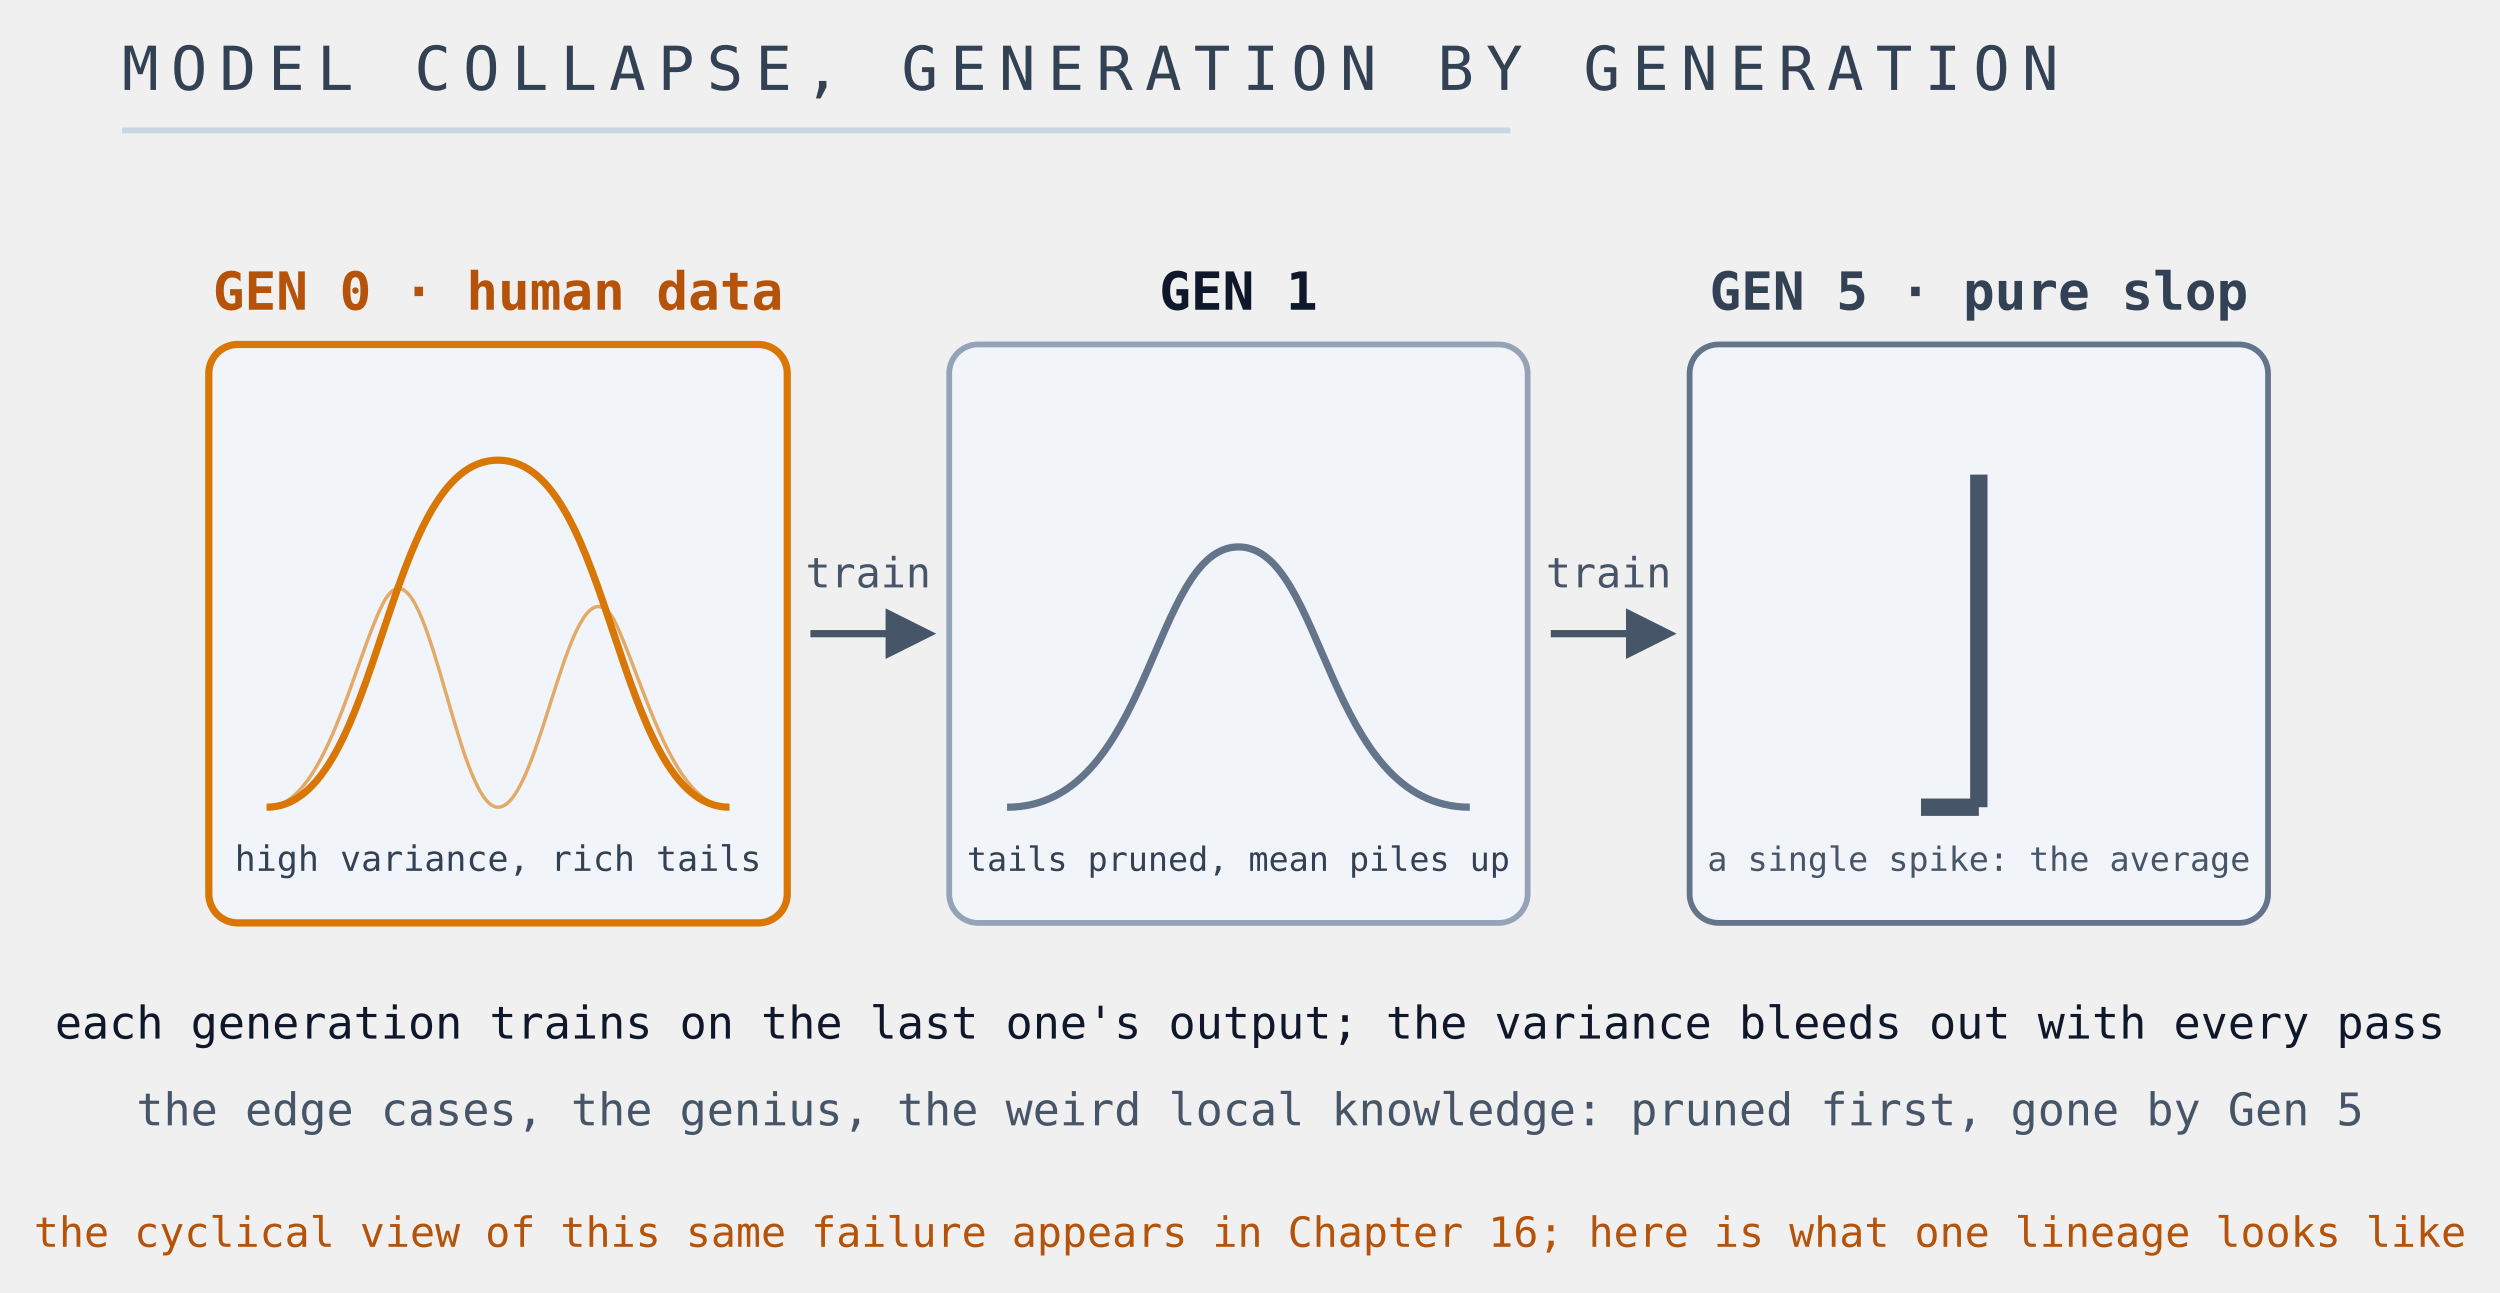
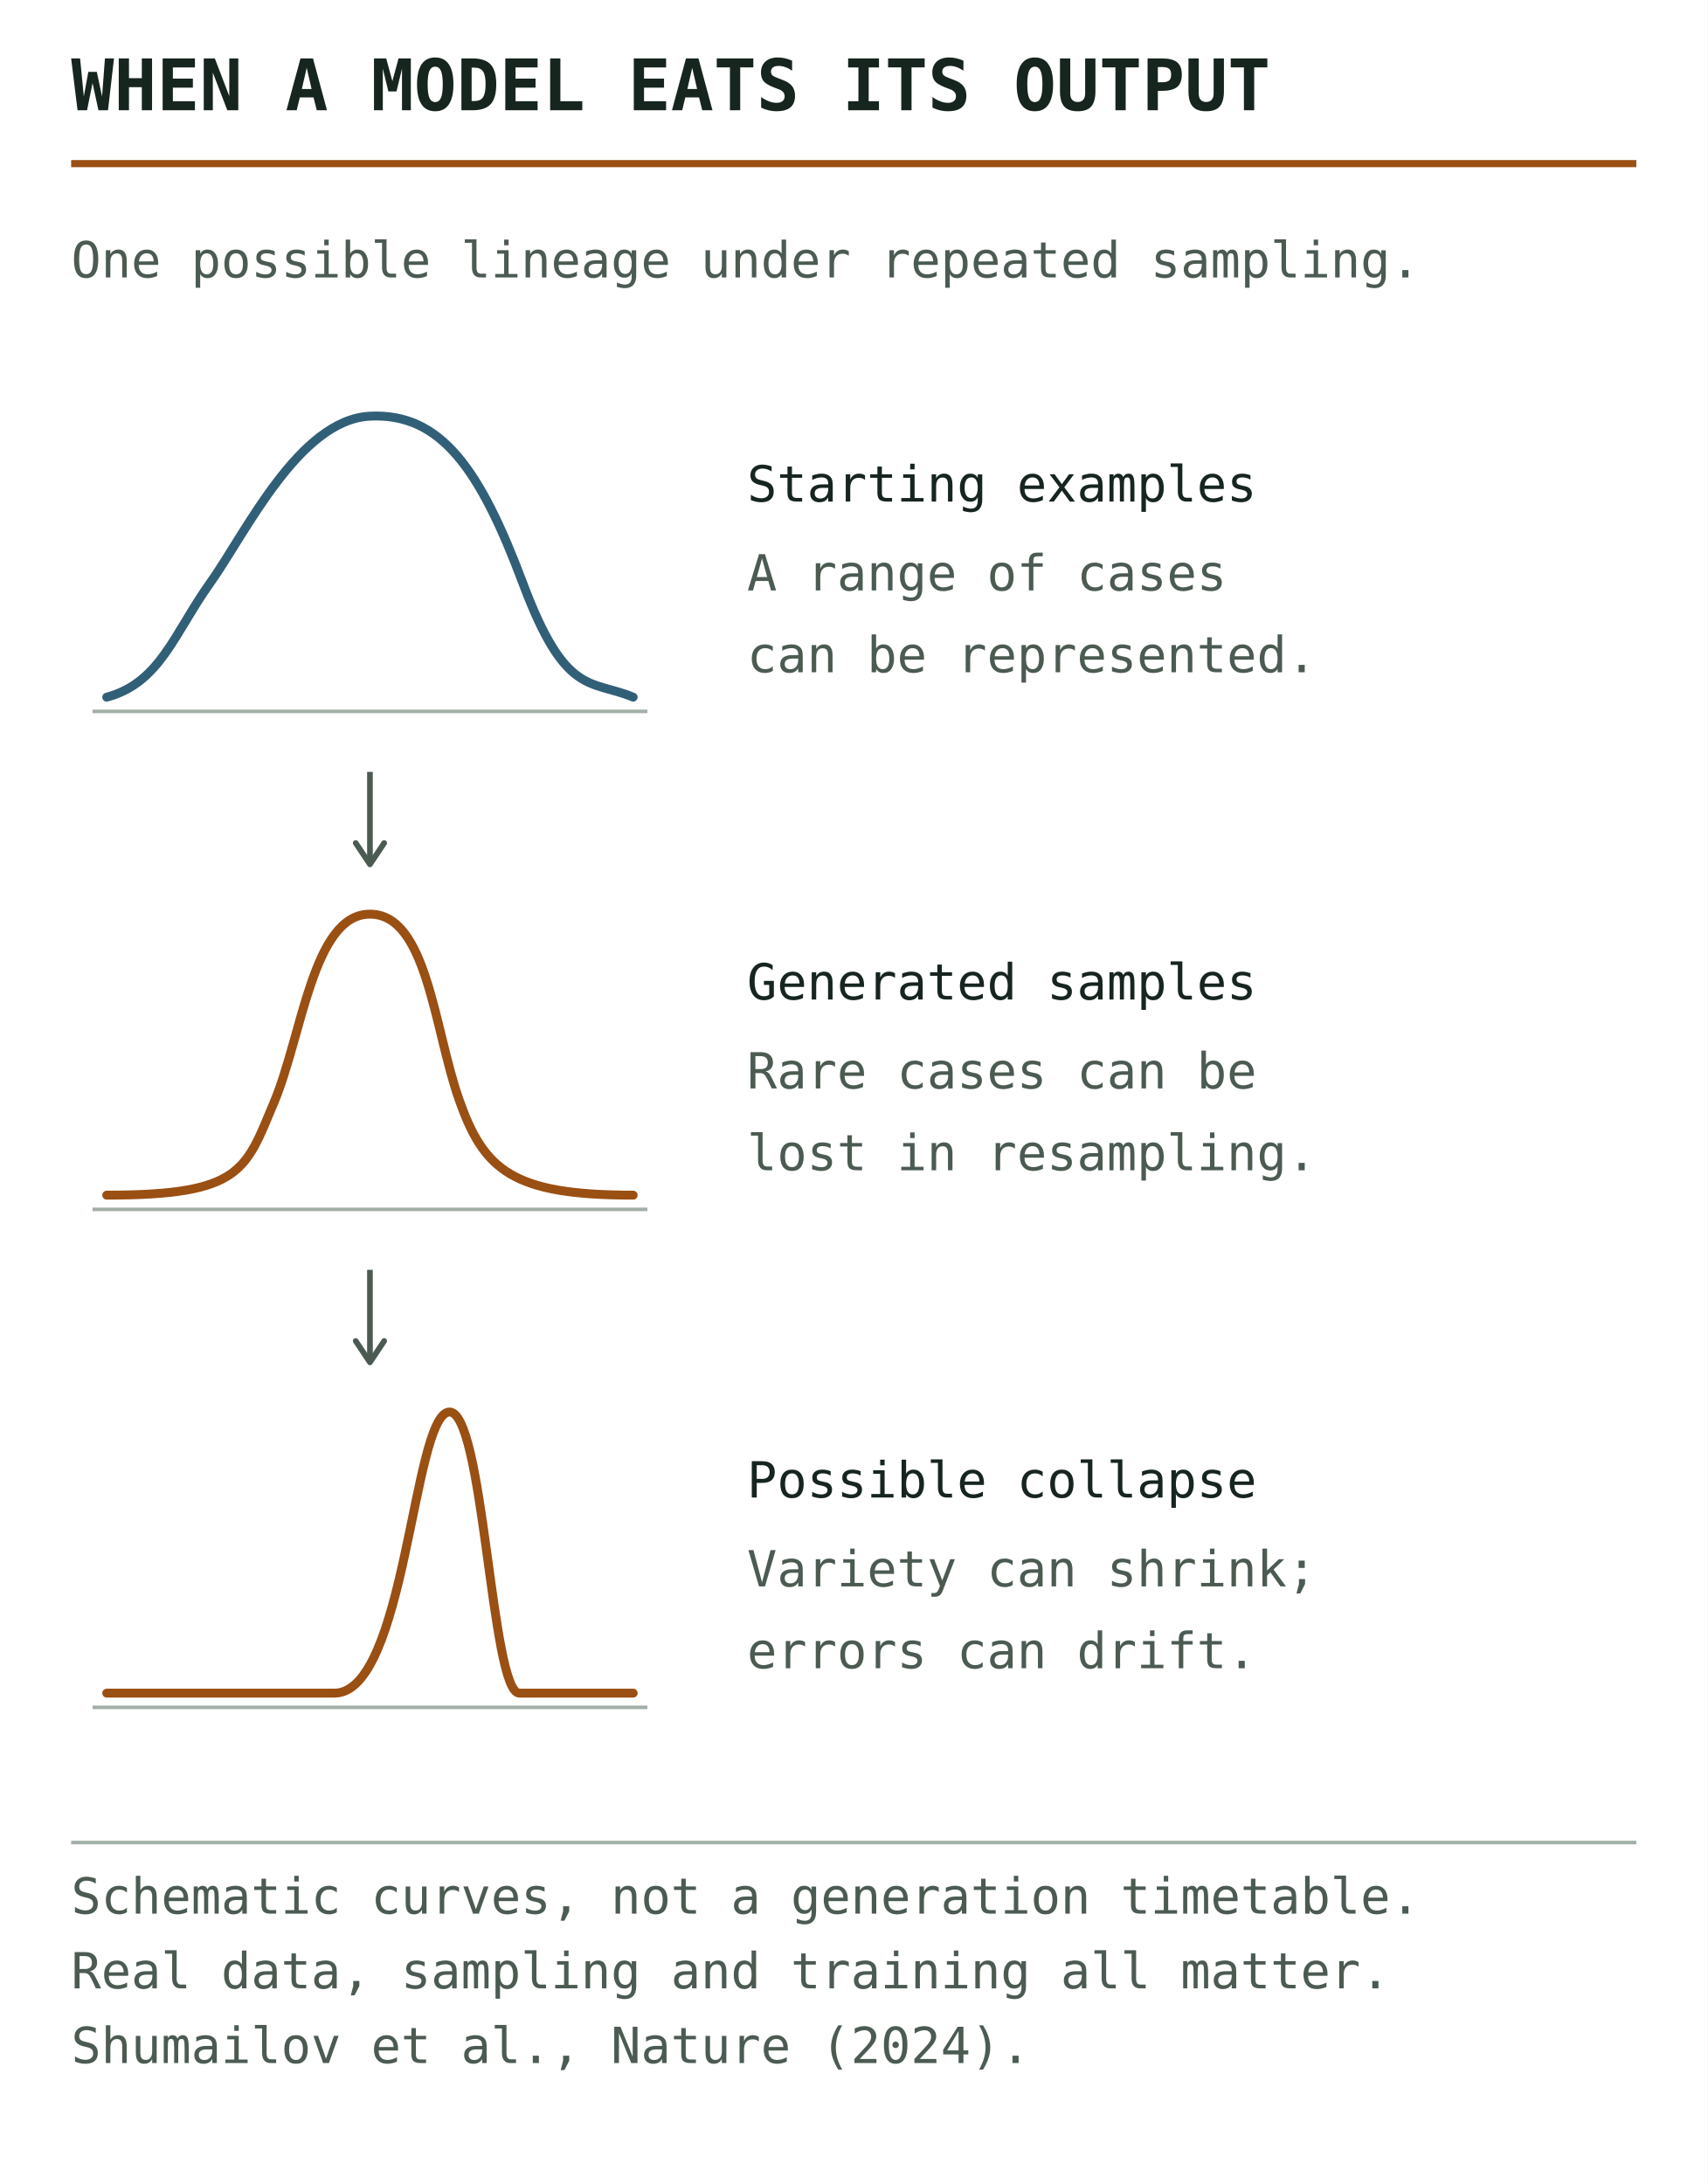
- <svg xmlns="http://www.w3.org/2000/svg" viewBox="-2.2 20.9 864.4 446.9" font-family="'JetBrains Mono','SFMono-Regular',Menlo,Consolas,monospace">
-   <defs>
-     <marker id="ag" viewBox="0 0 10 10" refX="8" refY="5" markerWidth="7" markerHeight="7" orient="auto-start-reverse">
-       <path d="M0,0L10,5L0,10z" fill="#475569" />
-     </marker>
-   </defs>
-   <text x="40" y="52" font-size="21" letter-spacing="4.2" fill="#334155">MODEL COLLAPSE, GENERATION BY GENERATION</text>
-   <line x1="40" y1="66" x2="520" y2="66" stroke="#cbd5e1" stroke-width="2" />
-   <g>
-     <rect x="70" y="140" width="200" height="200" rx="10" fill="#f1f5f9" stroke="#d97706" stroke-width="2.5" />
-     <path d="M 90 300 C 130 300 130 180 170 180 C 210 180 210 300 250 300" fill="none" stroke="#d97706" stroke-width="2.5" />
-     <path d="M 90 300 C 110 300 120 250 130 230 C 145 200 155 300 170 300 C 185 300 195 210 210 235 C 220 255 230 300 250 300" fill="none" stroke="#d97706" stroke-width="1.2" opacity="0.6" />
-     <text x="170" y="128" font-size="18.2" font-weight="600" fill="#b45309" text-anchor="middle">GEN 0 · human data</text>
-     <text x="170" y="322" font-size="12.1" fill="#334155" text-anchor="middle">high variance, rich tails</text>
-   </g>
-   <line x1="278" y1="240" x2="318" y2="240" stroke="#475569" stroke-width="2.5" marker-end="url(#ag)" />
-   <text x="298" y="224" font-size="14.4" fill="#475569" text-anchor="middle">train</text>
-   <g>
-     <rect x="326" y="140" width="200" height="200" rx="10" fill="#f1f5f9" stroke="#94a3b8" stroke-width="2" />
-     <path d="M 346 300 C 396 300 396 210 426 210 C 456 210 456 300 506 300" fill="none" stroke="#64748b" stroke-width="2.5" />
-     <text x="426" y="128" font-size="18.2" font-weight="600" fill="#0f172a" text-anchor="middle">GEN 1</text>
-     <text x="426" y="322" font-size="11.55" fill="#334155" text-anchor="middle">tails pruned, mean piles up</text>
-   </g>
-   <line x1="534" y1="240" x2="574" y2="240" stroke="#475569" stroke-width="2.5" marker-end="url(#ag)" />
-   <text x="554" y="224" font-size="14.4" fill="#475569" text-anchor="middle">train</text>
-   <g>
-     <rect x="582" y="140" width="200" height="200" rx="10" fill="#f1f5f9" stroke="#64748b" stroke-width="2" />
-     <line x1="682" y1="300" x2="682" y2="185" stroke="#475569" stroke-width="6" />
-     <path d="M 662 300 L 682 300" stroke="#475569" stroke-width="6" />
-     <text x="682" y="128" font-size="18.2" font-weight="600" fill="#334155" text-anchor="middle">GEN 5 · pure slop</text>
-     <text x="682" y="322" font-size="11.55" fill="#475569" text-anchor="middle">a single spike: the average</text>
-   </g>
-   <text x="430" y="380" font-size="15.6" fill="#0f172a" text-anchor="middle">each generation trains on the last one's output; the variance bleeds out with every pass</text>
-   <text x="430" y="410" font-size="15.6" fill="#475569" text-anchor="middle">the edge cases, the genius, the weird local knowledge: pruned first, gone by Gen 5</text>
-   <text x="430" y="452" font-size="14.4" fill="#b45309" text-anchor="middle">the cyclical view of this same failure appears in Chapter 16; here is what one lineage looks like</text>
+ <svg xmlns="http://www.w3.org/2000/svg" viewBox="0 0 480 614" role="img" aria-labelledby="title desc" font-family="JetBrains Mono, monospace">
+   <rect width="480" height="614" fill="#ffffff" />
+   <text x="20" y="31" font-size="20" fill="#17251f" text-anchor="start" font-weight="600">WHEN A MODEL EATS ITS OUTPUT</text>
+   <path d="M20 46L460 46" fill="none" stroke="#9a4f13" stroke-width="2" />
+   <text x="20" y="78" font-size="14" fill="#4b5b52" text-anchor="start" font-weight="400">One possible lineage under repeated sampling.</text>
+   <path d="M26 200L182 200" fill="none" stroke="#a2afa6" stroke-width="1" />
+   <path d="M30 196C45 192 49 178 59 164S84 118 104 117S135 132 147 164S166 191 178 196" fill="none" stroke="#315f78" stroke-width="2.5" stroke-linejoin="round" stroke-linecap="round" />
+   <text x="210" y="141" font-size="14" fill="#17251f" text-anchor="start" font-weight="400">Starting examples</text>
+   <text x="210" y="166" font-size="14" fill="#4b5b52" text-anchor="start" font-weight="400">A range of cases</text>
+   <text x="210" y="189" font-size="14" fill="#4b5b52" text-anchor="start" font-weight="400">can be represented.</text>
+   <path d="M104 217L104 243" fill="none" stroke="#4b5b52" stroke-width="1.6" />
+   <path d="M100 237L104 243L108 237" fill="none" stroke="#4b5b52" stroke-width="1.6" stroke-linejoin="round" stroke-linecap="round" />
+   <path d="M26 340L182 340" fill="none" stroke="#a2afa6" stroke-width="1" />
+   <path d="M30 336C68 336 69 329 77 310S88 257 104 257S122 289 129 309S144 336 178 336" fill="none" stroke="#9a4f13" stroke-width="2.5" stroke-linejoin="round" stroke-linecap="round" />
+   <text x="210" y="281" font-size="14" fill="#17251f" text-anchor="start" font-weight="400">Generated samples</text>
+   <text x="210" y="306" font-size="14" fill="#4b5b52" text-anchor="start" font-weight="400">Rare cases can be</text>
+   <text x="210" y="329" font-size="14" fill="#4b5b52" text-anchor="start" font-weight="400">lost in resampling.</text>
+   <path d="M104 357L104 383" fill="none" stroke="#4b5b52" stroke-width="1.6" />
+   <path d="M100 377L104 383L108 377" fill="none" stroke="#4b5b52" stroke-width="1.6" stroke-linejoin="round" stroke-linecap="round" />
+   <path d="M26 480L182 480" fill="none" stroke="#a2afa6" stroke-width="1" />
+   <path d="M30 476H94C114 476 116 399 126 397S138 476 146 476H178" fill="none" stroke="#9a4f13" stroke-width="2.5" stroke-linejoin="round" stroke-linecap="round" />
+   <text x="210" y="421" font-size="14" fill="#17251f" text-anchor="start" font-weight="400">Possible collapse</text>
+   <text x="210" y="446" font-size="14" fill="#4b5b52" text-anchor="start" font-weight="400">Variety can shrink;</text>
+   <text x="210" y="469" font-size="14" fill="#4b5b52" text-anchor="start" font-weight="400">errors can drift.</text>
+   <path d="M20 518L460 518" fill="none" stroke="#a2afa6" stroke-width="1" />
+   <text x="20" y="538" font-size="14" fill="#4b5b52" text-anchor="start" font-weight="400">Schematic curves, not a generation timetable.</text>
+   <text x="20" y="559" font-size="14" fill="#4b5b52" text-anchor="start" font-weight="400">Real data, sampling and training all matter.</text>
+   <text x="20" y="580" font-size="14" fill="#4b5b52" text-anchor="start" font-weight="400">Shumailov et al., Nature (2024).</text>
</svg>
